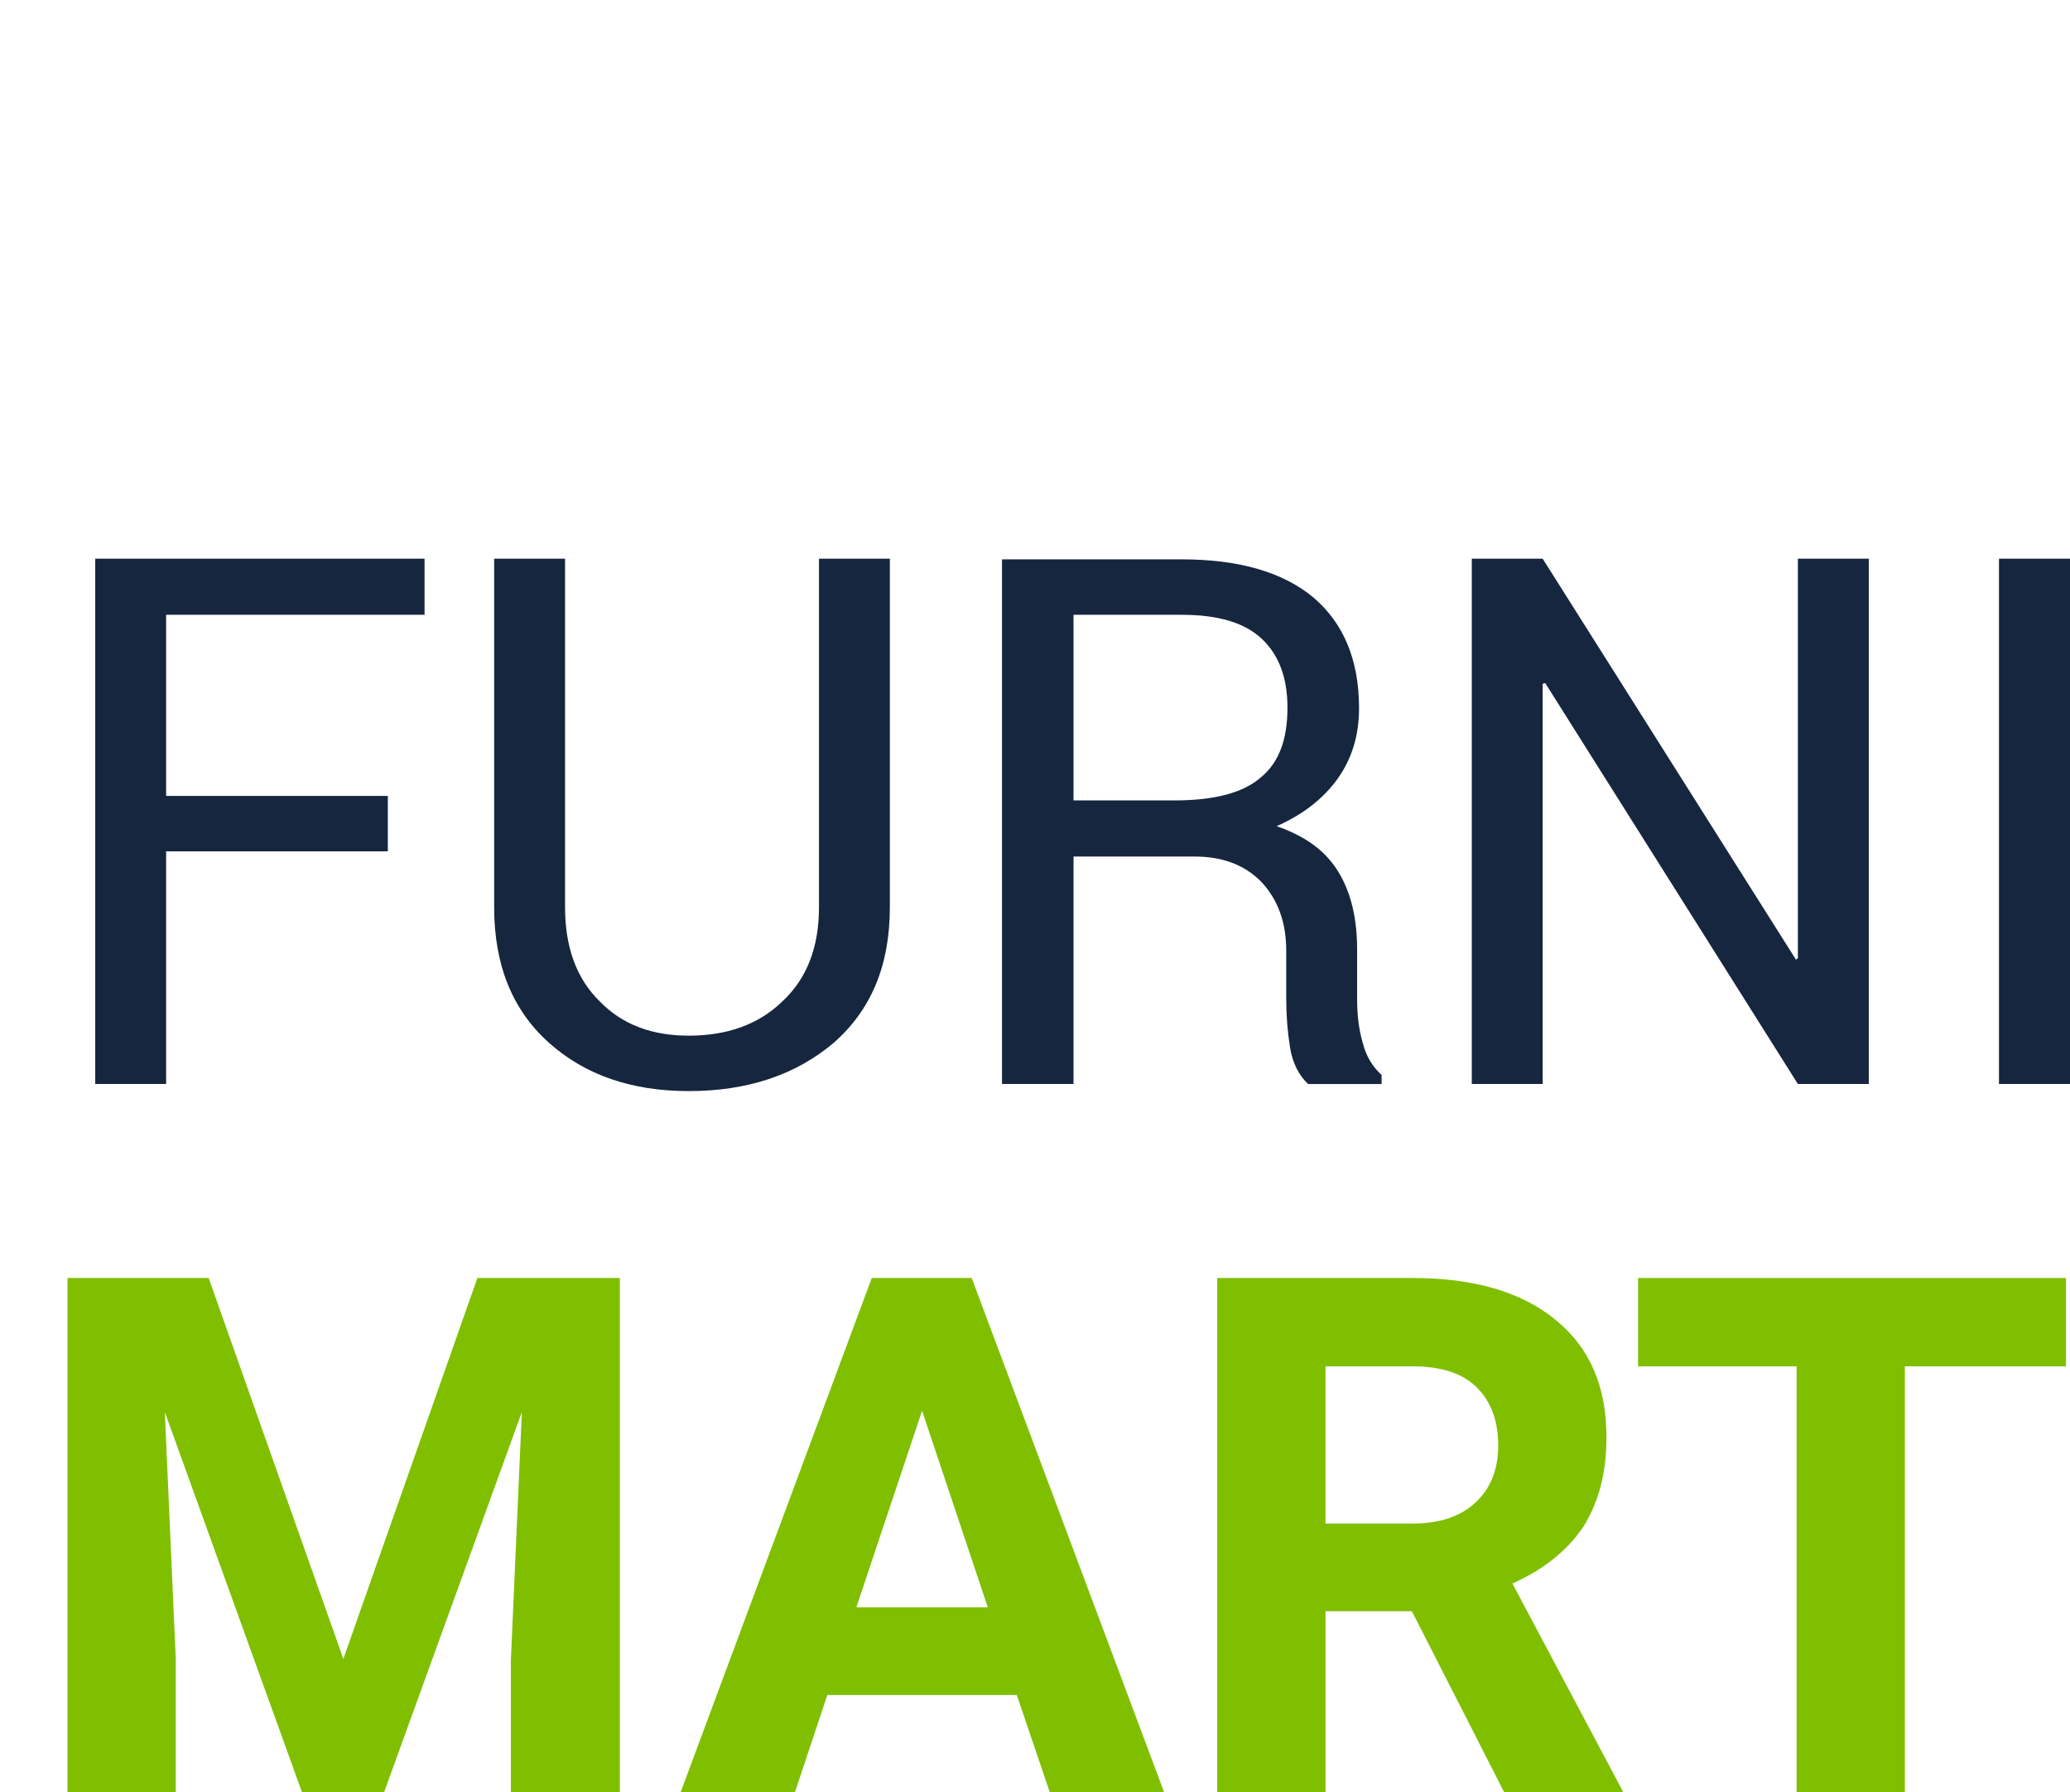
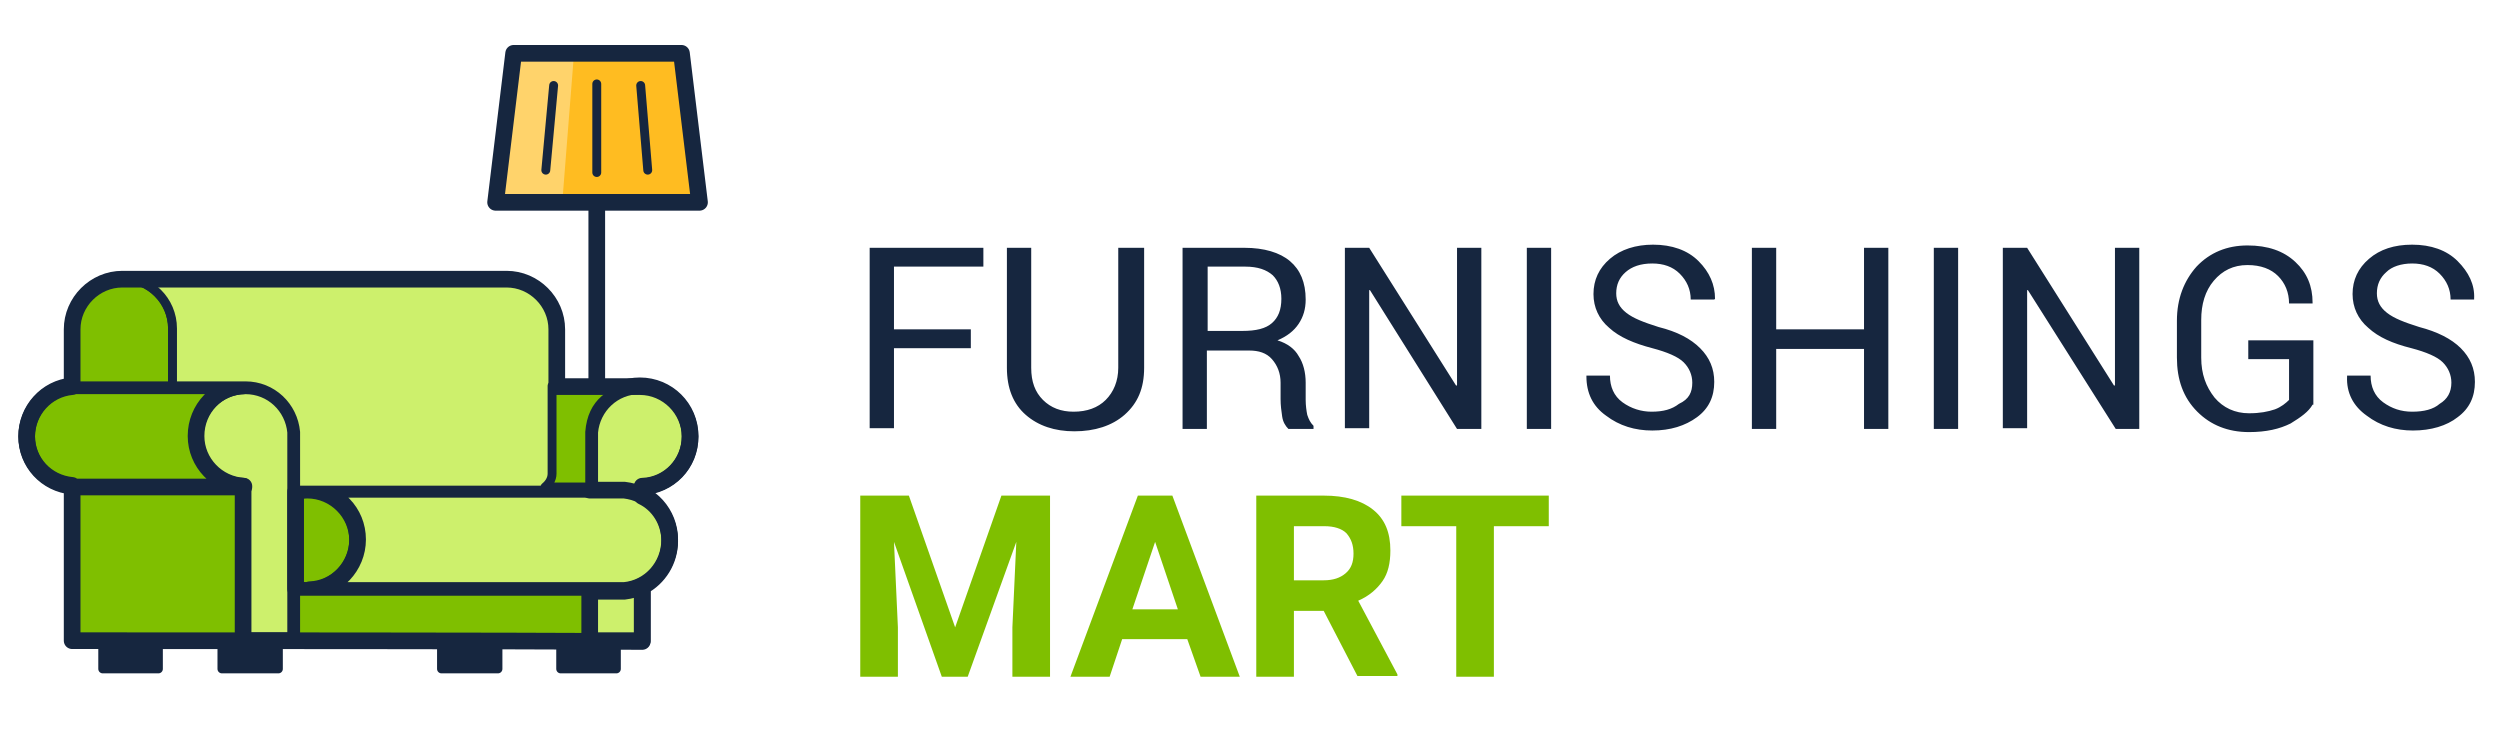
- <svg xmlns="http://www.w3.org/2000/svg" version="1.1" id="Слой_1" x="0px" y="0px" viewBox="0 0 91.049 78.803" style="enable-background:new 0 0 91.049 78.803;" xml:space="preserve">
+ <svg xmlns="http://www.w3.org/2000/svg" version="1.1" id="Слой_1" x="0px" y="0px" viewBox="0 0 318.8 94" style="enable-background:new 0 0 318.8 94;" xml:space="preserve">
  <style type="text/css">
	.st0{fill-rule:evenodd;clip-rule:evenodd;fill:#16263F;}
	.st1{fill-rule:evenodd;clip-rule:evenodd;fill:#7FBF00;}
	.st2{fill-rule:evenodd;clip-rule:evenodd;fill:#7FBF00;stroke:#000000;stroke-width:0.51;stroke-miterlimit:10;}
	
		.st3{fill-rule:evenodd;clip-rule:evenodd;fill:#CDF06C;stroke:#16263F;stroke-width:2.126;stroke-linecap:round;stroke-linejoin:round;stroke-miterlimit:10;}
	
		.st4{fill-rule:evenodd;clip-rule:evenodd;fill:#7FBF00;stroke:#16263F;stroke-width:2.126;stroke-linecap:round;stroke-linejoin:round;stroke-miterlimit:10;}
	
		.st5{fill-rule:evenodd;clip-rule:evenodd;fill:#7FBF00;stroke:#16263F;stroke-width:1.134;stroke-linecap:round;stroke-linejoin:round;stroke-miterlimit:10;}
	
		.st6{fill-rule:evenodd;clip-rule:evenodd;fill:#CDF06C;stroke:#16263F;stroke-width:1.134;stroke-linecap:round;stroke-linejoin:round;stroke-miterlimit:10;}
	
		.st7{fill-rule:evenodd;clip-rule:evenodd;fill:#16263F;stroke:#16263F;stroke-width:1.134;stroke-linecap:round;stroke-linejoin:round;stroke-miterlimit:10;}
	.st8{fill:none;stroke:#16263F;stroke-width:2.126;stroke-linecap:round;stroke-linejoin:round;stroke-miterlimit:10;}
	.st9{fill-rule:evenodd;clip-rule:evenodd;fill:#FFD36B;}
	.st10{fill-rule:evenodd;clip-rule:evenodd;fill:#FFBC21;}
	.st11{fill:none;stroke:#16263F;stroke-width:1.134;stroke-linecap:round;stroke-linejoin:round;stroke-miterlimit:10;}
</style>
  <g>
-     <path class="st0" d="M17.058,37.441H7.307v10.233H4.189V24.572h14.485v2.466H7.307v7.965h9.751V37.441z M39.14,24.572v15.335   c0,2.551-0.822,4.507-2.466,5.953c-1.672,1.417-3.798,2.126-6.378,2.126c-2.523,0-4.564-0.709-6.151-2.126   c-1.616-1.446-2.409-3.43-2.409-5.953V24.572h3.118v15.335c0,1.757,0.51,3.146,1.531,4.139c0.992,1.02,2.296,1.502,3.912,1.502   c1.672,0,3.061-0.482,4.11-1.502c1.077-0.992,1.616-2.381,1.616-4.139V24.572H39.14z M47.219,37.668v10.006h-3.146V24.6h7.909   c2.523,0,4.45,0.567,5.783,1.672c1.332,1.134,2.013,2.75,2.013,4.876c0,1.191-0.312,2.211-0.935,3.09   c-0.624,0.879-1.531,1.587-2.693,2.098c1.247,0.425,2.154,1.077,2.721,2.013c0.567,0.935,0.822,2.069,0.822,3.43v2.183   c0,0.709,0.085,1.361,0.255,1.928c0.142,0.567,0.425,1.02,0.822,1.389v0.397h-3.231c-0.397-0.369-0.68-0.907-0.794-1.587   c-0.113-0.709-0.17-1.417-0.17-2.154v-2.126c0-1.247-0.369-2.239-1.077-3.005c-0.737-0.765-1.729-1.134-2.948-1.134H47.219z    M47.219,35.202h4.45c1.757,0,3.033-0.34,3.798-1.02c0.794-0.652,1.162-1.672,1.162-3.061c0-1.304-0.368-2.296-1.106-3.005   c-0.765-0.737-1.956-1.077-3.543-1.077h-4.762V35.202z M82.198,47.674H79.08L67.968,30.043l-0.113,0.028v17.603h-3.118V24.572   h3.118l11.14,17.631l0.085-0.057V24.572h3.118V47.674z M91.071,47.674h-3.146V24.572h3.146V47.674z M109.099,41.835   c0-1.049-0.369-1.928-1.134-2.636c-0.737-0.68-2.069-1.304-3.969-1.786c-2.353-0.595-4.167-1.446-5.499-2.58   c-1.304-1.134-1.956-2.551-1.956-4.252c0-1.814,0.709-3.317,2.126-4.535c1.417-1.191,3.26-1.814,5.499-1.814   c2.438,0,4.365,0.709,5.811,2.069c1.446,1.389,2.154,3.005,2.126,4.847l-0.057,0.085h-2.976c0-1.304-0.454-2.381-1.389-3.26   c-0.907-0.85-2.069-1.276-3.515-1.276c-1.446,0-2.58,0.369-3.345,1.077c-0.765,0.709-1.162,1.616-1.162,2.75   c0,0.992,0.425,1.843,1.276,2.523c0.85,0.652,2.239,1.247,4.139,1.757c2.324,0.595,4.11,1.474,5.329,2.665   c1.219,1.162,1.814,2.636,1.814,4.337c0,1.871-0.737,3.373-2.183,4.507c-1.474,1.106-3.402,1.672-5.754,1.672   c-2.211,0-4.195-0.624-5.896-1.871c-1.701-1.247-2.523-2.92-2.494-4.989l0.057-0.113h2.976c0,1.446,0.539,2.58,1.644,3.373   c1.106,0.765,2.353,1.162,3.713,1.162c1.502,0,2.665-0.312,3.515-0.992C108.674,43.904,109.099,42.997,109.099,41.835   L109.099,41.835z M134.101,47.674h-3.118V37.469h-11.225v10.205h-3.118V24.572h3.118v10.431h11.225V24.572h3.118V47.674z    M142.945,47.674h-3.146V24.572h3.146V47.674z M166.132,47.674h-3.118l-11.112-17.631l-0.113,0.028v17.603h-3.118V24.572h3.118   l11.112,17.631l0.113-0.057V24.572h3.118V47.674z M188.129,44.556c-0.539,0.85-1.502,1.644-2.863,2.353   c-1.332,0.737-3.118,1.077-5.272,1.077c-2.665,0-4.876-0.879-6.605-2.636c-1.757-1.757-2.636-4.054-2.636-6.86v-4.734   c0-2.806,0.85-5.102,2.523-6.86c1.701-1.757,3.855-2.665,6.52-2.665c2.551,0,4.592,0.709,6.066,2.069   c1.502,1.361,2.239,3.118,2.183,5.216l-0.028,0.113h-3.005c0-1.417-0.454-2.58-1.361-3.515c-0.907-0.935-2.183-1.417-3.855-1.417   c-1.786,0-3.203,0.652-4.28,1.984c-1.077,1.332-1.616,3.005-1.616,5.017v4.791c0,2.069,0.567,3.742,1.701,5.074   c1.162,1.332,2.608,1.984,4.394,1.984c1.361,0,2.438-0.17,3.232-0.539c0.794-0.34,1.389-0.765,1.786-1.247v-5.216h-5.216v-2.438   h8.334V44.556z M205.846,41.835c0-1.049-0.397-1.928-1.134-2.636c-0.765-0.68-2.069-1.304-3.969-1.786   c-2.353-0.595-4.167-1.446-5.499-2.58c-1.304-1.134-1.956-2.551-1.956-4.252c0-1.814,0.709-3.317,2.126-4.535   c1.417-1.191,3.232-1.814,5.499-1.814c2.438,0,4.365,0.709,5.811,2.069c1.446,1.389,2.154,3.005,2.098,4.847l-0.028,0.085h-2.976   c0-1.304-0.482-2.381-1.389-3.26c-0.907-0.85-2.069-1.276-3.515-1.276c-1.446,0-2.58,0.369-3.345,1.077   c-0.794,0.709-1.162,1.616-1.162,2.75c0,0.992,0.425,1.843,1.276,2.523c0.85,0.652,2.239,1.247,4.139,1.757   c2.324,0.595,4.11,1.474,5.301,2.665c1.219,1.162,1.843,2.636,1.843,4.337c0,1.871-0.737,3.373-2.211,4.507   c-1.446,1.106-3.373,1.672-5.726,1.672c-2.239,0-4.195-0.624-5.896-1.871c-1.729-1.247-2.551-2.92-2.495-4.989l0.028-0.113h3.005   c0,1.446,0.539,2.58,1.644,3.373c1.077,0.765,2.324,1.162,3.713,1.162c1.474,0,2.665-0.312,3.515-0.992   C205.392,43.904,205.846,42.997,205.846,41.835L205.846,41.835z" />
-     <path class="st1" d="M9.178,56.206l5.924,16.753l5.896-16.753h6.265v23.102h-4.791v-6.321l0.482-10.885l-6.236,17.206h-3.26   L7.25,62.102l0.482,10.885v6.321H2.97V56.206H9.178z M44.724,74.546h-8.334l-1.587,4.762h-5.046l8.589-23.102h4.394l8.646,23.102   H46.34L44.724,74.546z M37.666,70.691h5.783l-2.891-8.646L37.666,70.691z M62.101,70.861h-3.798v8.447H53.54V56.206h8.589   c2.721,0,4.819,0.624,6.293,1.843c1.502,1.219,2.239,2.92,2.239,5.159c0,1.559-0.34,2.863-1.02,3.94   c-0.709,1.049-1.729,1.871-3.118,2.494l5.017,9.439v0.227h-5.131L62.101,70.861z M58.302,67.006h3.827   c1.191,0,2.126-0.312,2.778-0.935c0.652-0.595,0.992-1.446,0.992-2.494c0-1.077-0.312-1.928-0.935-2.551   c-0.624-0.624-1.559-0.935-2.835-0.935h-3.827V67.006z M90.872,60.09h-7.087v19.219h-4.762V60.09H72.05v-3.883h18.822V60.09z" />
-     <rect x="-110.076" y="55.072" class="st2" width="21.883" height="19.616" />
-     <path class="st3" d="M-87.909,42.175c3.373,0,6.123,2.608,6.378,5.924l0,0v0.482v26.107h-6.661V54.959   c-3.402-0.142-6.123-2.948-6.123-6.378C-94.315,45.038-91.452,42.175-87.909,42.175L-87.909,42.175z" />
-     <path class="st4" d="M-110.076,54.931c-3.26-0.312-5.783-3.033-5.783-6.35c0-3.345,2.523-6.066,5.783-6.378v-0.028h0.595h21.288   l0,0c-3.402,0.142-6.123,2.948-6.123,6.406c0,3.43,2.721,6.236,6.123,6.378v0.113h-21.883V54.931z" />
-     <path class="st4" d="M-80.028,55.526c3.515,0,6.378,2.863,6.378,6.406c0,3.515-2.863,6.378-6.378,6.378   c-0.51,0-1.02-0.057-1.502-0.17V55.696C-81.049,55.583-80.539,55.526-80.028,55.526L-80.028,55.526z" />
-     <path class="st3" d="M-39.691,68.339c3.26-0.312,5.783-3.146,5.783-6.463c0-3.345-2.523-6.066-5.783-6.378v-0.028h-0.595h-39.458   l0,0c3.402,0.17,6.094,2.948,6.094,6.406c0,3.43-2.693,6.293-6.094,6.435v0.057h40.054V68.339z" />
-     <path class="st5" d="M-103.669,28.483c3.515,0,6.378,2.863,6.378,6.406c0,0.085,0,0.17,0,0.283v7.002h-12.189h-0.595V34.89   C-110.076,31.346-107.213,28.483-103.669,28.483L-103.669,28.483z" />
-     <rect x="-81.531" y="68.424" class="st5" width="37.474" height="6.265" />
-     <path class="st3" d="M-37.679,42.175c-3.373,0-6.123,2.608-6.378,5.924l0,0v0.482v6.888h3.77h0.595v0.028   c0.822,0.085,1.616,0.312,2.296,0.68v-1.219c3.402-0.142,6.123-2.948,6.123-6.378C-31.272,45.038-34.135,42.175-37.679,42.175   L-37.679,42.175z M-44.057,68.367v6.321h6.661v-7.03c-0.68,0.369-1.474,0.595-2.296,0.68v0.028H-44.057z" />
-     <path class="st6" d="M-103.669,28.483h48.983c3.515,0,6.378,2.891,6.378,6.406v18.454c0,1.162-0.935,2.126-2.126,2.126h-31.096   v-6.888v-0.482l0,0c-0.255-3.317-3.005-5.924-6.378-5.924c-0.113,0-0.198,0-0.283,0l0,0l0,0h-9.099v-7.002c0-0.113,0-0.198,0-0.283   C-97.291,31.346-100.154,28.483-103.669,28.483L-103.669,28.483z" />
-     <path class="st5" d="M-37.962,42.175c-3.373,0.624-5.754,2.069-6.094,5.924v0.482v6.491h-5.698c0.539-0.397,0.907-1.02,0.907-1.729   V42.175H-37.962z" />
-     <rect x="-90.998" y="74.688" class="st7" width="7.172" height="3.6" />
-     <rect x="-106.192" y="74.688" class="st7" width="7.143" height="3.6" />
-     <rect x="-47.713" y="74.688" class="st7" width="7.143" height="3.6" />
-     <rect x="-62.935" y="74.688" class="st7" width="7.172" height="3.6" />
-     <line class="st8" x1="-43.121" y1="42.175" x2="-43.121" y2="18.846" />
-     <polygon class="st9" points="-53.808,-0.203 -32.435,-0.203 -30.139,18.846 -56.104,18.846  " />
-     <polygon class="st10" points="-46.069,-0.203 -32.463,-0.203 -30.139,18.846 -47.6,18.846  " />
-     <line class="st11" x1="-49.669" y1="14.707" x2="-48.677" y2="3.935" />
-     <line class="st11" x1="-36.602" y1="14.707" x2="-37.594" y2="3.935" />
-     <line class="st11" x1="-43.121" y1="3.68" x2="-43.121" y2="14.962" />
-     <path class="st8" d="M-110.076,74.688V55.072v-0.142c-3.26-0.312-5.783-3.033-5.783-6.35c0-3.345,2.523-6.066,5.783-6.378v-0.028   V34.89c0-3.543,2.863-6.406,6.406-6.406h48.983c3.515,0,6.378,2.891,6.378,6.406c0,2.721,0,5.131,0,7.285h10.63   c3.543,0,6.406,2.92,6.406,6.406c0,3.458-2.721,6.236-6.123,6.378v1.219c2.069,1.049,3.487,3.203,3.487,5.698   c0,2.466-1.417,4.677-3.487,5.783v7.03C-56.529,74.688-91.991,74.688-110.076,74.688L-110.076,74.688z" />
-     <polygon class="st8" points="-53.723,-0.203 -32.378,-0.203 -30.082,18.846 -56.019,18.846  " />
+     <path class="st0" d="M123.8,44.4H114v10.2h-3.1V31.6h14.5V34H114v8h9.8V44.4z M145.9,31.6v15.3c0,2.6-0.8,4.5-2.5,6   c-1.6,1.4-3.8,2.1-6.4,2.1c-2.5,0-4.6-0.7-6.2-2.1c-1.6-1.4-2.4-3.4-2.4-6V31.6h3.1v15.3c0,1.8,0.5,3.1,1.5,4.1   c1,1,2.3,1.5,3.9,1.5c1.7,0,3.1-0.5,4.1-1.5c1-1,1.6-2.4,1.6-4.1V31.6H145.9z M153.9,44.7v10h-3.1V31.6h7.9c2.5,0,4.5,0.6,5.8,1.7   c1.3,1.1,2,2.7,2,4.9c0,1.2-0.3,2.2-0.9,3.1c-0.6,0.9-1.5,1.6-2.7,2.1c1.3,0.4,2.2,1.1,2.7,2c0.6,0.9,0.9,2.1,0.9,3.4V51   c0,0.7,0.1,1.4,0.2,1.9c0.2,0.6,0.4,1,0.8,1.4v0.4h-3.2c-0.4-0.4-0.7-0.9-0.8-1.6c-0.1-0.7-0.2-1.4-0.2-2.2v-2.1   c0-1.2-0.4-2.2-1.1-3c-0.7-0.8-1.7-1.1-2.9-1.1H153.9z M153.9,42.2h4.5c1.8,0,3-0.3,3.8-1c0.8-0.7,1.2-1.7,1.2-3.1   c0-1.3-0.4-2.3-1.1-3c-0.8-0.7-1.9-1.1-3.5-1.1h-4.8V42.2z M188.9,54.7h-3.1L174.7,37l-0.1,0v17.6h-3.1V31.6h3.1l11.1,17.6l0.1-0.1   V31.6h3.1V54.7z M197.8,54.7h-3.1V31.6h3.1V54.7z M215.8,48.8c0-1-0.4-1.9-1.1-2.6c-0.7-0.7-2.1-1.3-4-1.8   c-2.3-0.6-4.2-1.4-5.5-2.6c-1.3-1.1-2-2.6-2-4.3c0-1.8,0.7-3.3,2.1-4.5c1.4-1.2,3.3-1.8,5.5-1.8c2.4,0,4.4,0.7,5.8,2.1   c1.4,1.4,2.1,3,2.1,4.8l-0.1,0.1h-3c0-1.3-0.5-2.4-1.4-3.3c-0.9-0.9-2.1-1.3-3.5-1.3c-1.5,0-2.6,0.4-3.4,1.1   c-0.8,0.7-1.2,1.6-1.2,2.7c0,1,0.4,1.8,1.3,2.5c0.9,0.7,2.2,1.2,4.1,1.8c2.4,0.6,4.1,1.5,5.3,2.7c1.2,1.2,1.8,2.6,1.8,4.3   c0,1.9-0.7,3.4-2.2,4.5c-1.5,1.1-3.4,1.7-5.7,1.7c-2.2,0-4.2-0.6-5.9-1.9c-1.7-1.2-2.5-2.9-2.5-5l0-0.1h3c0,1.4,0.5,2.6,1.6,3.4   c1.1,0.8,2.4,1.2,3.7,1.2c1.5,0,2.6-0.3,3.5-1C215.4,50.9,215.8,50,215.8,48.8L215.8,48.8z M240.8,54.7h-3.1V44.5h-11.2v10.2h-3.1   V31.6h3.1V42h11.2V31.6h3.1V54.7z M249.7,54.7h-3.1V31.6h3.1V54.7z M272.9,54.7h-3.1L258.6,37l-0.1,0v17.6h-3.1V31.6h3.1l11.1,17.6   l0.1-0.1V31.6h3.1V54.7z M294.9,51.6c-0.5,0.9-1.5,1.6-2.8,2.4c-1.4,0.7-3.1,1.1-5.3,1.1c-2.7,0-4.9-0.9-6.6-2.6   c-1.8-1.8-2.6-4.1-2.6-6.9v-4.7c0-2.8,0.9-5.1,2.5-6.9c1.7-1.8,3.9-2.7,6.5-2.7c2.6,0,4.6,0.7,6.1,2.1c1.5,1.4,2.2,3.1,2.2,5.2   l0,0.1h-3c0-1.4-0.5-2.6-1.4-3.5c-0.9-0.9-2.2-1.4-3.9-1.4c-1.8,0-3.2,0.7-4.3,2c-1.1,1.3-1.6,3-1.6,5v4.8c0,2.1,0.6,3.7,1.7,5.1   c1.1,1.3,2.6,2,4.4,2c1.4,0,2.4-0.2,3.3-0.5c0.8-0.3,1.4-0.8,1.8-1.2v-5.2h-5.2v-2.4h8.3V51.6z M312.6,48.8c0-1-0.4-1.9-1.1-2.6   c-0.7-0.7-2.1-1.3-4-1.8c-2.4-0.6-4.2-1.4-5.5-2.6c-1.3-1.1-2-2.6-2-4.3c0-1.8,0.7-3.3,2.1-4.5c1.4-1.2,3.2-1.8,5.5-1.8   c2.4,0,4.4,0.7,5.8,2.1c1.4,1.4,2.2,3,2.1,4.8l0,0.1h-3c0-1.3-0.5-2.4-1.4-3.3c-0.9-0.9-2.1-1.3-3.5-1.3s-2.6,0.4-3.3,1.1   c-0.8,0.7-1.2,1.6-1.2,2.7c0,1,0.4,1.8,1.3,2.5c0.9,0.7,2.2,1.2,4.1,1.8c2.3,0.6,4.1,1.5,5.3,2.7c1.2,1.2,1.8,2.6,1.8,4.3   c0,1.9-0.7,3.4-2.2,4.5c-1.4,1.1-3.4,1.7-5.7,1.7c-2.2,0-4.2-0.6-5.9-1.9c-1.7-1.2-2.6-2.9-2.5-5l0-0.1h3c0,1.4,0.5,2.6,1.6,3.4   c1.1,0.8,2.3,1.2,3.7,1.2c1.5,0,2.7-0.3,3.5-1C312.1,50.9,312.6,50,312.6,48.8L312.6,48.8z" />
+     <path class="st1" d="M115.9,63.2l5.9,16.8l5.9-16.8h6.2v23.1h-4.8V80l0.5-10.9l-6.2,17.2h-3.3L114,69.1l0.5,10.9v6.3h-4.8V63.2   H115.9z M151.4,81.5h-8.3l-1.6,4.8h-5l8.6-23.1h4.4l8.6,23.1h-5L151.4,81.5z M144.4,77.7h5.8l-2.9-8.6L144.4,77.7z M168.8,77.9H165   v8.4h-4.8V63.2h8.6c2.7,0,4.8,0.6,6.3,1.8c1.5,1.2,2.2,2.9,2.2,5.2c0,1.6-0.3,2.9-1,3.9c-0.7,1-1.7,1.9-3.1,2.5l5,9.4v0.2h-5.1   L168.8,77.9z M165,74h3.8c1.2,0,2.1-0.3,2.8-0.9c0.7-0.6,1-1.4,1-2.5c0-1.1-0.3-1.9-0.9-2.6c-0.6-0.6-1.6-0.9-2.8-0.9H165V74z    M197.6,67.1h-7.1v19.2h-4.8V67.1h-7v-3.9h18.8V67.1z" />
+     <rect x="9.2" y="62.1" class="st2" width="21.9" height="19.6" />
+     <path class="st3" d="M31.3,49.2c3.4,0,6.1,2.6,6.4,5.9l0,0v0.5v26.1h-6.7V62c-3.4-0.1-6.1-2.9-6.1-6.4C24.9,52,27.8,49.2,31.3,49.2   L31.3,49.2z" />
+     <path class="st4" d="M9.2,61.9c-3.3-0.3-5.8-3-5.8-6.3c0-3.3,2.5-6.1,5.8-6.4v0h0.6h21.3l0,0c-3.4,0.1-6.1,2.9-6.1,6.4   c0,3.4,2.7,6.2,6.1,6.4v0.1H9.2V61.9z" />
+     <path class="st4" d="M39.2,62.5c3.5,0,6.4,2.9,6.4,6.4c0,3.5-2.9,6.4-6.4,6.4c-0.5,0-1-0.1-1.5-0.2V62.7   C38.2,62.6,38.7,62.5,39.2,62.5L39.2,62.5z" />
+     <path class="st3" d="M79.6,75.3c3.3-0.3,5.8-3.1,5.8-6.5c0-3.3-2.5-6.1-5.8-6.4v0H79H39.5l0,0c3.4,0.2,6.1,2.9,6.1,6.4   c0,3.4-2.7,6.3-6.1,6.4v0.1L79.6,75.3L79.6,75.3z" />
+     <path class="st5" d="M15.6,35.5c3.5,0,6.4,2.9,6.4,6.4c0,0.1,0,0.2,0,0.3v7H9.8H9.2v-7.3C9.2,38.3,12,35.5,15.6,35.5L15.6,35.5z" />
+     <rect x="37.7" y="75.4" class="st5" width="37.5" height="6.3" />
+     <path class="st3" d="M81.6,49.2c-3.4,0-6.1,2.6-6.4,5.9l0,0v0.5v6.9H79h0.6v0c0.8,0.1,1.6,0.3,2.3,0.7V62c3.4-0.1,6.1-2.9,6.1-6.4   C88,52,85.1,49.2,81.6,49.2L81.6,49.2z M75.2,75.4v6.3h6.7v-7c-0.7,0.4-1.5,0.6-2.3,0.7v0H75.2z" />
+     <path class="st6" d="M15.6,35.5h49c3.5,0,6.4,2.9,6.4,6.4v18.5c0,1.2-0.9,2.1-2.1,2.1H37.7v-6.9v-0.5l0,0c-0.3-3.3-3-5.9-6.4-5.9   c-0.1,0-0.2,0-0.3,0l0,0l0,0H22v-7c0-0.1,0-0.2,0-0.3C22,38.3,19.1,35.5,15.6,35.5L15.6,35.5z" />
+     <path class="st5" d="M81.3,49.2c-3.4,0.6-5.8,2.1-6.1,5.9v0.5v6.5h-5.7c0.5-0.4,0.9-1,0.9-1.7V49.2H81.3z" />
+     <rect x="28.3" y="81.7" class="st7" width="7.2" height="3.6" />
+     <rect x="13.1" y="81.7" class="st7" width="7.1" height="3.6" />
+     <rect x="71.5" y="81.7" class="st7" width="7.1" height="3.6" />
+     <rect x="56.3" y="81.7" class="st7" width="7.2" height="3.6" />
+     <line class="st8" x1="76.1" y1="49.2" x2="76.1" y2="25.8" />
+     <polygon class="st9" points="65.4,6.8 86.8,6.8 89.1,25.8 63.1,25.8  " />
+     <polygon class="st10" points="73.2,6.8 86.8,6.8 89.1,25.8 71.7,25.8  " />
+     <line class="st11" x1="69.6" y1="21.7" x2="70.6" y2="10.9" />
+     <line class="st11" x1="82.6" y1="21.7" x2="81.7" y2="10.9" />
+     <line class="st11" x1="76.1" y1="10.7" x2="76.1" y2="22" />
+     <path class="st8" d="M9.2,81.7V62.1v-0.1c-3.3-0.3-5.8-3-5.8-6.3c0-3.3,2.5-6.1,5.8-6.4v0v-7.3c0-3.5,2.9-6.4,6.4-6.4h49   c3.5,0,6.4,2.9,6.4,6.4c0,2.7,0,5.1,0,7.3h10.6c3.5,0,6.4,2.9,6.4,6.4c0,3.5-2.7,6.2-6.1,6.4v1.2c2.1,1,3.5,3.2,3.5,5.7   c0,2.5-1.4,4.7-3.5,5.8v7C62.7,81.7,27.3,81.7,9.2,81.7L9.2,81.7z" />
+     <polygon class="st8" points="65.5,6.8 86.9,6.8 89.2,25.8 63.2,25.8  " />
  </g>
</svg>
